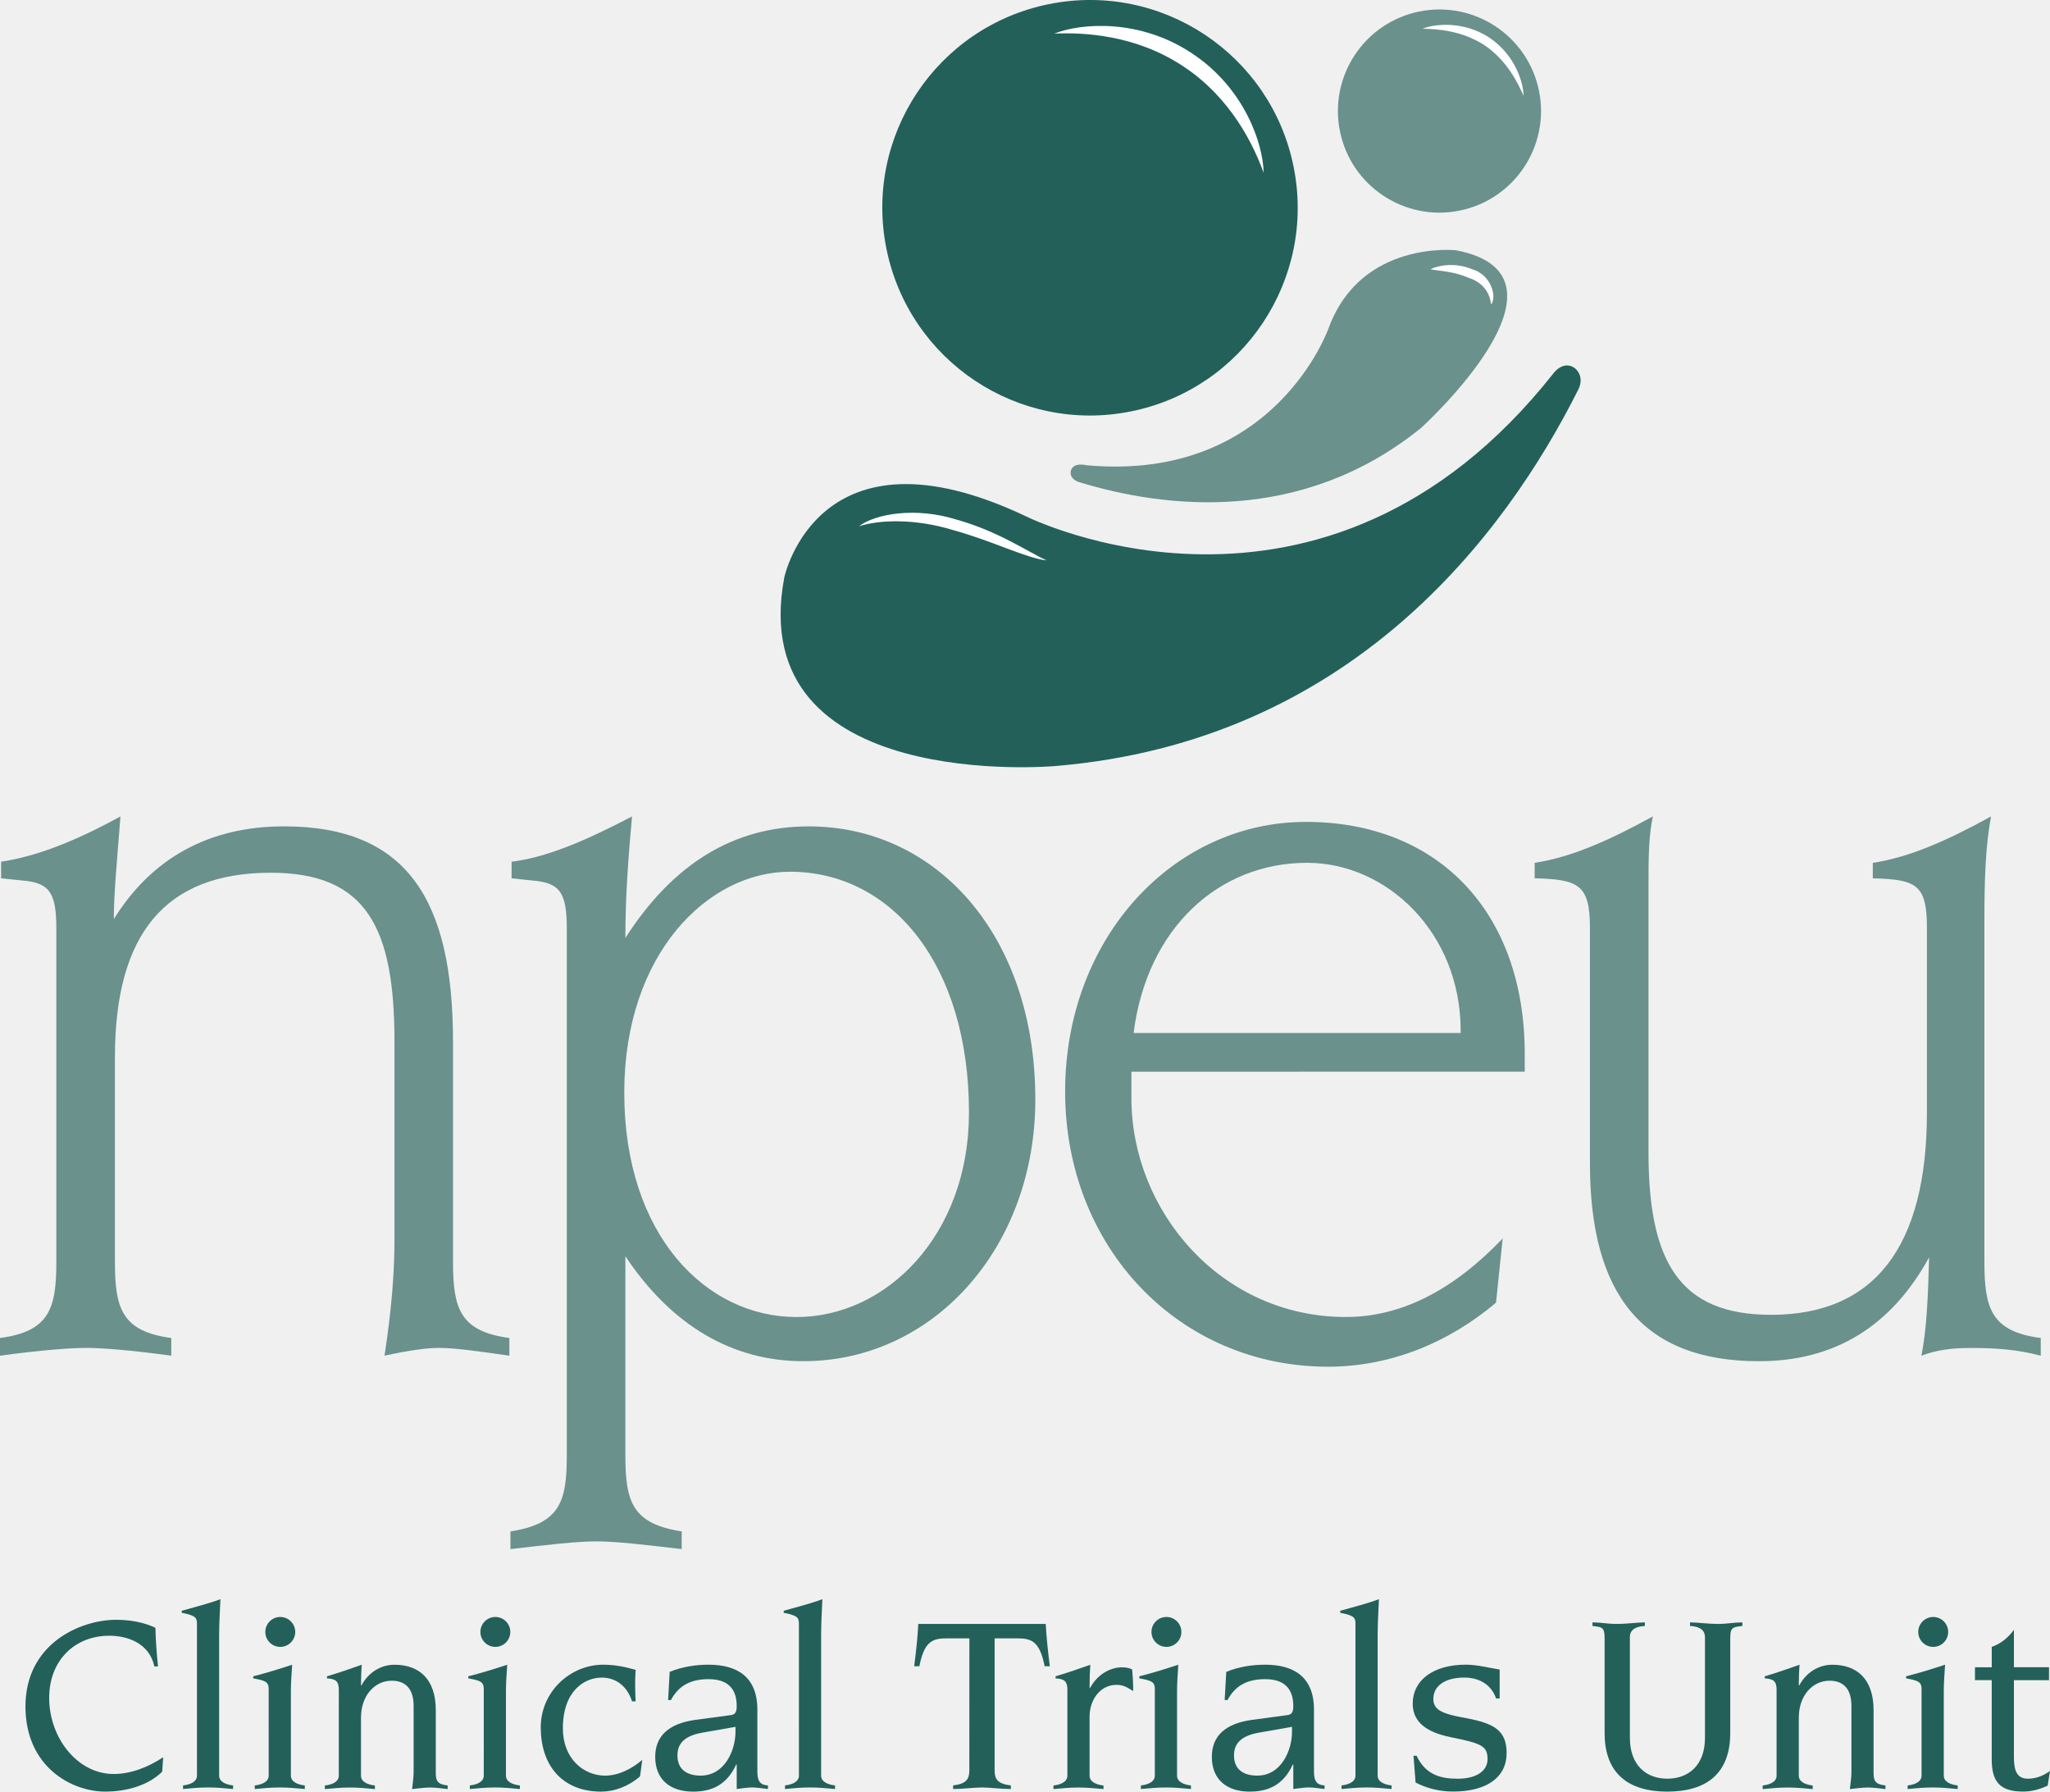
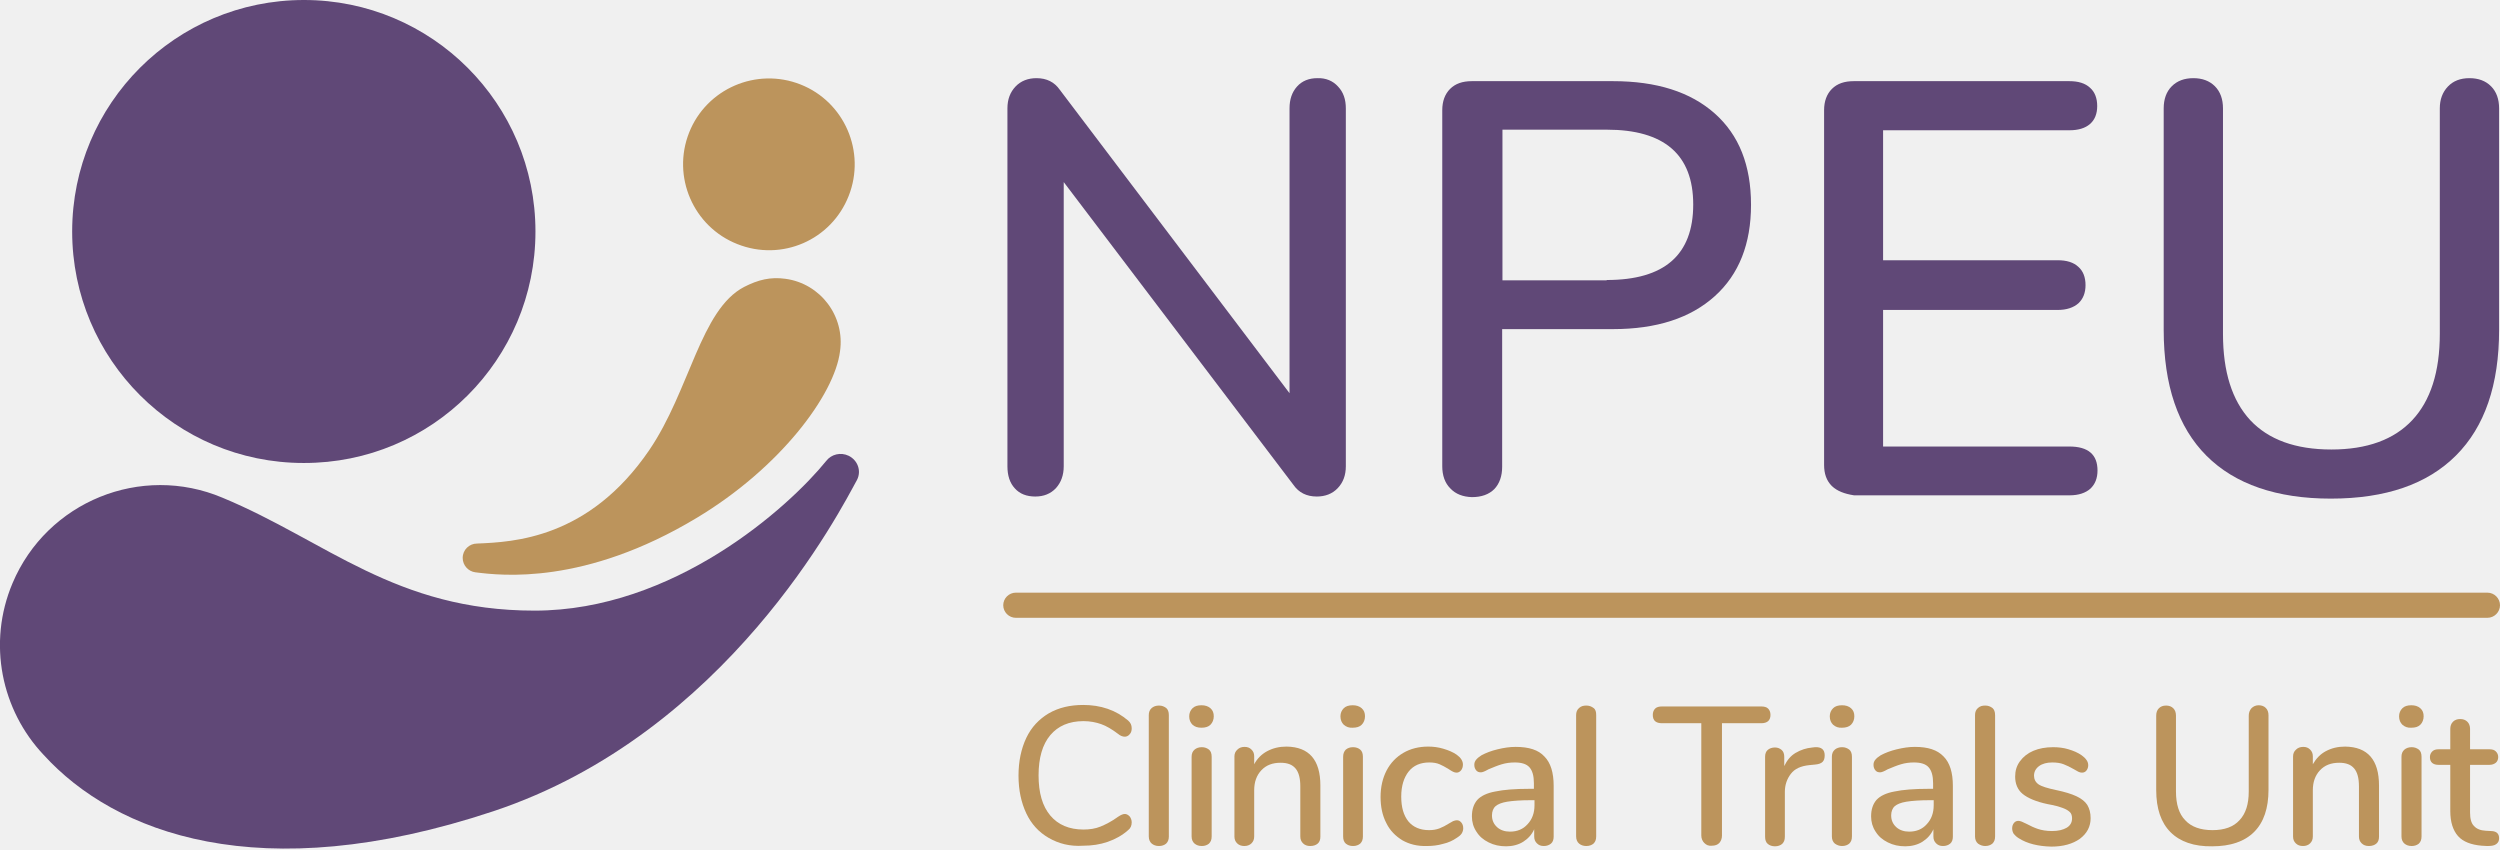
- <svg xmlns="http://www.w3.org/2000/svg" version="1.1" id="Layer_1" x="0px" y="0px" width="243.299px" height="212.6px" viewBox="0 0 243.299 212.6" enable-background="new 0 0 243.299 212.6" xml:space="preserve">
+ <svg xmlns="http://www.w3.org/2000/svg" version="1.1" id="Layer_1" x="0px" y="0px" width="834.8px" height="283.5px" viewBox="0 0 834.8 283.5" enable-background="new 0 0 834.8 283.5" xml:space="preserve">
  <g>
-     <path fill="#23605A" d="M19.245,210.238c-1.623,1.593-4.164,2.357-6.766,2.357c-3.978,0-9.457-2.939-9.457-10.103   c0-7.438,6.488-10.284,10.772-10.284c1.562,0,3.243,0.277,4.651,0.946c0.031,1.53,0.152,3.059,0.306,4.59h-0.427   c-0.61-2.785-3.215-3.645-5.357-3.645c-4.07,0-7.13,2.91-7.13,7.38c0,4.716,3.335,9.028,7.655,9.028   c2.111,0,4.164-0.854,5.877-1.988L19.245,210.238z" />
-     <path fill="#23605A" d="M23.376,192.636c0-0.7-0.274-0.854-1.102-1.103c-0.215-0.061-0.43-0.092-0.705-0.153v-0.242   c1.438-0.399,3.49-0.944,4.592-1.375c-0.063,1.438-0.153,2.878-0.153,4.315v16.619c0,0.736,0.797,1.073,1.653,1.165v0.425   c-1.041-0.091-1.866-0.182-2.967-0.182c-1.102,0-1.927,0.092-2.969,0.182v-0.425c0.855-0.092,1.652-0.429,1.652-1.165   L23.376,192.636L23.376,192.636z" />
-     <path fill="#23605A" d="M31.888,200.414c0-0.762-0.336-0.946-1.348-1.163c-0.151-0.031-0.307-0.06-0.487-0.092v-0.247   c1.592-0.398,3.151-0.887,4.622-1.373c-0.063,0.979-0.152,2.111-0.152,3.089v10.069c0,0.74,0.795,1.073,1.651,1.167v0.425   c-1.04-0.092-1.867-0.183-2.968-0.183c-1.102,0-1.926,0.092-2.969,0.183v-0.425c0.857-0.097,1.652-0.431,1.652-1.169   L31.888,200.414L31.888,200.414z M33.263,191.874c0.979,0,1.775,0.797,1.775,1.778c0,0.979-0.799,1.771-1.775,1.771   c-0.98,0-1.775-0.792-1.775-1.771C31.489,192.671,32.282,191.874,33.263,191.874z" />
-     <path fill="#23605A" d="M40.211,200.535c0-1.04-0.366-1.315-1.405-1.373v-0.247c1.346-0.396,3.03-0.979,4.129-1.373   c-0.06,0.672-0.091,1.716-0.091,2.447h0.06c0.797-1.502,2.265-2.447,3.918-2.447c2.938,0,4.898,1.716,4.898,5.385v7.499   c0,0.921,0.245,1.316,1.407,1.441v0.428c-0.579-0.061-1.407-0.186-2.111-0.186c-0.519,0-1.558,0.126-2.11,0.186   c0.06-0.609,0.183-1.316,0.183-1.992v-7.865c0-2.263-1.163-3-2.604-3c-2.021,0-3.642,1.776-3.642,4.38v6.888   c0,0.736,0.795,1.072,1.651,1.164v0.428c-1.039-0.094-1.866-0.186-2.967-0.186c-1.102,0-1.927,0.094-2.969,0.186v-0.428   c0.857-0.092,1.65-0.428,1.65-1.164L40.211,200.535L40.211,200.535z" />
-     <path fill="#23605A" d="M57.416,200.414c0-0.762-0.339-0.946-1.351-1.163c-0.15-0.031-0.306-0.06-0.486-0.092v-0.247   c1.592-0.398,3.152-0.887,4.621-1.373c-0.062,0.979-0.152,2.111-0.152,3.089v10.069c0,0.74,0.795,1.073,1.652,1.167v0.425   c-1.039-0.092-1.866-0.183-2.969-0.183c-1.104,0-1.929,0.092-2.968,0.183v-0.425c0.856-0.094,1.651-0.428,1.651-1.167   L57.416,200.414L57.416,200.414z M58.79,191.874c0.979,0,1.775,0.797,1.775,1.778c0,0.979-0.798,1.771-1.775,1.771   c-0.979,0-1.775-0.792-1.775-1.771C57.015,192.671,57.812,191.874,58.79,191.874z" />
-     <path fill="#23605A" d="M75.961,210.788c-1.407,1.225-3.091,1.81-4.593,1.81c-4.713,0-7.191-3.185-7.191-7.622   c0-4.255,3.521-7.438,7.407-7.438c1.467,0,2.661,0.274,3.854,0.61c-0.092,1.283-0.061,2.538,0,3.736h-0.431   c-0.521-1.686-1.806-2.815-3.583-2.815c-2.111,0-4.621,1.622-4.621,6.03c0,3.585,2.447,5.603,5.018,5.603   c1.625,0,3.217-0.856,4.406-1.868L75.961,210.788z" />
-     <path fill="#23605A" d="M79.479,198.389c1.467-0.606,3.059-0.852,4.622-0.852c3.335,0,5.785,1.406,5.785,5.325v7.22   c0,1.014,0.125,1.718,1.254,1.779v0.426c-0.642-0.06-1.254-0.184-1.897-0.184c-0.584,0-1.195,0.124-1.808,0.184v-2.904h-0.062   c-1.04,2.235-2.662,3.215-5.111,3.215c-2.664,0-4.5-1.378-4.5-4.131c0-2.479,1.624-3.946,4.745-4.38l4.315-0.58   c0.58-0.094,0.612-0.642,0.612-1.07c0-2.173-1.196-3.184-3.336-3.184c-2.052,0-3.521,0.702-4.471,2.479h-0.333L79.479,198.389z    M83.43,205.587c-2.144,0.367-3.03,1.256-3.03,2.724c0,1.682,1.164,2.388,2.756,2.388c2.908,0,4.133-3.09,4.133-5.174v-0.612   L83.43,205.587z" />
-     <path fill="#23605A" d="M94.817,192.636c0-0.7-0.274-0.854-1.102-1.103c-0.217-0.061-0.43-0.092-0.704-0.153v-0.242   c1.438-0.399,3.489-0.944,4.59-1.375c-0.06,1.438-0.149,2.878-0.149,4.315v16.619c0,0.736,0.797,1.073,1.651,1.165v0.425   c-1.04-0.091-1.866-0.182-2.968-0.182s-1.928,0.092-2.968,0.182v-0.425c0.856-0.092,1.651-0.429,1.651-1.165L94.817,192.636   L94.817,192.636z" />
-     <path fill="#23605A" d="M115.05,194.415h-2.814c-1.716,0-2.57,0.553-3.125,3.307h-0.613c0.217-1.683,0.4-3.336,0.488-5.02h15.122   c0.093,1.684,0.276,3.337,0.486,5.02h-0.612c-0.551-2.754-1.405-3.307-3.123-3.307h-2.816v15.669c0,1.041,0.367,1.594,1.928,1.779   v0.425c-1.197,0-2.511-0.182-3.429-0.182s-2.234,0.182-3.425,0.182v-0.425c1.558-0.187,1.926-0.738,1.926-1.779L115.05,194.415   L115.05,194.415z" />
-     <path fill="#23605A" d="M126.683,200.535c0-1.04-0.369-1.315-1.407-1.373v-0.247c1.35-0.396,3.032-0.979,4.132-1.373   c-0.061,0.672-0.095,1.716-0.095,2.753h0.063c0.795-1.499,2.295-2.447,3.795-2.447c0.612,0,0.945,0.126,1.194,0.247   c0.06,0.673,0.126,1.499,0.126,2.57c-0.738-0.43-1.105-0.735-1.994-0.735c-1.924,0-3.184,1.773-3.184,3.766v7.008   c0,0.74,0.795,1.073,1.652,1.166v0.426c-1.04-0.092-1.866-0.183-2.969-0.183c-1.104,0-1.929,0.092-2.968,0.183v-0.426   c0.856-0.094,1.651-0.427,1.651-1.166v-10.167L126.683,200.535L126.683,200.535z" />
-     <path fill="#23605A" d="M137.058,200.414c0-0.762-0.336-0.946-1.349-1.163c-0.15-0.031-0.309-0.06-0.488-0.092v-0.247   c1.593-0.398,3.152-0.887,4.624-1.373c-0.06,0.979-0.151,2.111-0.151,3.089v10.069c0,0.74,0.793,1.073,1.65,1.167v0.425   c-1.039-0.092-1.866-0.183-2.969-0.183c-1.104,0-1.93,0.092-2.968,0.183v-0.425c0.855-0.094,1.65-0.428,1.65-1.167V200.414   L137.058,200.414z M138.434,191.874c0.979,0,1.775,0.797,1.775,1.778c0,0.979-0.795,1.771-1.775,1.771   c-0.979,0-1.774-0.792-1.774-1.771C136.658,192.671,137.455,191.874,138.434,191.874z" />
-     <path fill="#23605A" d="M145.537,198.389c1.465-0.606,3.058-0.852,4.622-0.852c3.334,0,5.787,1.406,5.787,5.325v7.22   c0,1.014,0.123,1.718,1.255,1.779v0.426c-0.646-0.06-1.255-0.184-1.898-0.184c-0.581,0-1.198,0.124-1.811,0.184v-2.904h-0.06   c-1.04,2.235-2.663,3.215-5.111,3.215c-2.661,0-4.498-1.378-4.498-4.131c0-2.479,1.621-3.946,4.742-4.38l4.313-0.58   c0.581-0.094,0.612-0.642,0.612-1.07c0-2.173-1.194-3.184-3.333-3.184c-2.053,0-3.519,0.702-4.473,2.479h-0.337L145.537,198.389z    M149.483,205.587c-2.143,0.367-3.029,1.256-3.029,2.724c0,1.682,1.162,2.388,2.755,2.388c2.907,0,4.13-3.09,4.13-5.174v-0.612   L149.483,205.587z" />
-     <path fill="#23605A" d="M160.873,192.636c0-0.7-0.275-0.854-1.104-1.103c-0.217-0.061-0.43-0.092-0.706-0.153v-0.242   c1.441-0.399,3.493-0.944,4.593-1.375c-0.063,1.438-0.153,2.878-0.153,4.315v16.619c0,0.736,0.795,1.073,1.651,1.165v0.425   c-1.039-0.091-1.866-0.182-2.969-0.182c-1.101,0-1.926,0.092-2.969,0.182v-0.425c0.858-0.092,1.652-0.429,1.652-1.165v-18.062   H160.873L160.873,192.636z" />
-     <path fill="#23605A" d="M167.757,208.342h0.367c1.074,2.296,2.908,2.725,4.866,2.725c2.329,0,3.555-0.979,3.555-2.327   c0-1.592-0.767-1.869-4.382-2.604c-2.879-0.583-4.5-1.808-4.5-3.979c0-2.725,2.356-4.622,6.31-4.622   c1.348,0,2.695,0.367,4.011,0.578v3.429h-0.43c-0.551-1.648-2.019-2.478-3.765-2.478c-2.203,0-3.675,0.921-3.675,2.538   c0,1.438,1.313,1.808,3.979,2.294c3.215,0.613,4.716,1.439,4.716,4.13c0,2.879-2.357,4.563-6.367,4.563   c-1.53,0-3.092-0.367-4.438-1.071L167.757,208.342z" />
-     <path fill="#23605A" d="M188.999,192.515c0.947,0,1.9,0.184,2.724,0.184c1.562,0,2.54-0.184,3.491-0.184v0.429   c-0.672,0.032-1.775,0.217-1.775,1.315v11.97c0,3.243,1.958,4.835,4.437,4.835c2.514,0,4.473-1.592,4.473-4.835v-11.97   c0-1.103-1.104-1.283-1.773-1.315v-0.429c0.944,0,1.928,0.184,3.487,0.184c0.829,0,1.778-0.184,2.725-0.184v0.429   c-1.255,0.124-1.438,0.217-1.438,1.561v11.141c0,4.742-2.754,6.951-7.472,6.951c-4.685,0-7.438-2.204-7.438-6.951v-11.141   c0-1.348-0.185-1.44-1.438-1.561L188.999,192.515L188.999,192.515z" />
-     <path fill="#23605A" d="M210.852,200.535c0-1.04-0.366-1.315-1.406-1.373v-0.247c1.35-0.396,3.032-0.979,4.131-1.373   c-0.061,0.672-0.092,1.716-0.092,2.447h0.061c0.795-1.502,2.264-2.447,3.918-2.447c2.939,0,4.897,1.716,4.897,5.385v7.499   c0,0.921,0.247,1.316,1.409,1.441v0.428c-0.582-0.061-1.409-0.186-2.112-0.186c-0.521,0-1.562,0.126-2.111,0.186   c0.06-0.609,0.186-1.316,0.186-1.992v-7.865c0-2.263-1.166-3-2.604-3c-2.021,0-3.643,1.776-3.643,4.38v6.888   c0,0.736,0.796,1.072,1.649,1.164v0.428c-1.039-0.094-1.866-0.186-2.968-0.186c-1.104,0-1.93,0.094-2.969,0.186v-0.428   c0.856-0.092,1.651-0.428,1.651-1.164v-10.169L210.852,200.535L210.852,200.535z" />
-     <path fill="#23605A" d="M228.056,200.414c0-0.762-0.335-0.946-1.348-1.163c-0.153-0.031-0.31-0.06-0.489-0.092v-0.247   c1.592-0.398,3.153-0.887,4.627-1.373c-0.063,0.979-0.153,2.111-0.153,3.089v10.069c0,0.74,0.794,1.073,1.648,1.167v0.425   c-1.037-0.092-1.865-0.183-2.967-0.183c-1.104,0-1.93,0.092-2.97,0.183v-0.425c0.856-0.094,1.652-0.428,1.652-1.167   L228.056,200.414L228.056,200.414z M229.436,191.874c0.979,0,1.777,0.797,1.777,1.778c0,0.979-0.797,1.771-1.777,1.771   c-0.979,0-1.774-0.792-1.774-1.771C227.66,192.671,228.458,191.874,229.436,191.874z" />
-     <path fill="#23605A" d="M234.396,197.842h1.99v-2.42c1.163-0.399,2.019-1.191,2.631-2.018v4.437h4.164v1.533h-4.164v9.121   c0,1.405,0.245,2.57,1.65,2.57c0.946,0,1.837-0.335,2.632-0.92l-0.276,1.743c-0.919,0.43-1.898,0.705-2.905,0.705   c-2.788,0-3.735-1.195-3.735-3.826v-9.397h-1.99L234.396,197.842L234.396,197.842z" />
+     <path fill="#BC945C" d="M350.2,279.8c-3.3-1.9-5.8-4.6-7.5-8.2c-1.7-3.6-2.6-7.8-2.6-12.6c0-4.8,0.9-9,2.6-12.6   c1.7-3.6,4.3-6.3,7.5-8.2c3.3-1.9,7.1-2.8,11.5-2.8c2.9,0,5.6,0.4,8.2,1.3c2.6,0.9,4.8,2.2,6.8,3.9c0.8,0.7,1.2,1.5,1.2,2.6   c0,0.8-0.2,1.5-0.7,2c-0.4,0.5-1,0.8-1.6,0.8c-0.7,0-1.5-0.3-2.2-0.9c-2.1-1.6-4-2.7-5.7-3.3c-1.7-0.6-3.7-1-5.9-1   c-4.8,0-8.5,1.6-11.1,4.7c-2.6,3.1-3.9,7.6-3.9,13.4c0,5.9,1.3,10.3,3.9,13.4c2.6,3.1,6.3,4.7,11.1,4.7c2.1,0,4-0.3,5.7-1   c1.7-0.7,3.7-1.7,5.9-3.3c0.9-0.6,1.6-0.9,2.2-0.9c0.6,0,1.1,0.3,1.6,0.8c0.4,0.5,0.7,1.2,0.7,2c0,1.1-0.4,2-1.2,2.6   c-1.9,1.7-4.2,3-6.8,3.9c-2.6,0.9-5.3,1.3-8.2,1.3C357.3,282.7,353.5,281.7,350.2,279.8z" />
+     <path fill="#BC945C" d="M384.6,281.7c-0.6-0.5-1-1.3-1-2.4v-40.5c0-1,0.3-1.8,1-2.4c0.6-0.5,1.4-0.8,2.4-0.8c1,0,1.7,0.3,2.4,0.8   c0.6,0.5,0.9,1.3,0.9,2.4v40.5c0,1.1-0.3,1.8-0.9,2.4c-0.6,0.5-1.4,0.8-2.4,0.8C386,282.5,385.2,282.2,384.6,281.7z" />
+     <path fill="#BC945C" d="M398.2,242c-0.7-0.7-1.1-1.6-1.1-2.8c0-1.1,0.4-2,1.1-2.7c0.7-0.7,1.7-1,3-1c1.2,0,2.2,0.3,3,1   c0.8,0.7,1.1,1.6,1.1,2.7c0,1.1-0.4,2.1-1.1,2.8c-0.7,0.7-1.7,1-3,1S399,242.7,398.2,242z M398.9,281.7c-0.6-0.5-1-1.3-1-2.4v-26.6   c0-1,0.3-1.8,1-2.4c0.6-0.5,1.4-0.8,2.4-0.8c1,0,1.7,0.3,2.4,0.8c0.6,0.5,0.9,1.3,0.9,2.4v26.6c0,1.1-0.3,1.8-0.9,2.4   c-0.6,0.5-1.4,0.8-2.4,0.8C400.3,282.5,399.5,282.2,398.9,281.7z" />
+     <path fill="#BC945C" d="M440.9,262.3v17.1c0,1-0.3,1.8-0.9,2.3c-0.6,0.5-1.4,0.8-2.5,0.8c-1,0-1.8-0.3-2.4-0.9   c-0.6-0.6-0.9-1.3-0.9-2.3v-16.7c0-2.7-0.5-4.7-1.6-6c-1.1-1.3-2.7-1.9-5-1.9c-2.7,0-4.8,0.8-6.4,2.5c-1.6,1.7-2.4,3.9-2.4,6.7   v15.4c0,1-0.3,1.7-0.9,2.3c-0.6,0.6-1.4,0.9-2.4,0.9c-1,0-1.8-0.3-2.4-0.9c-0.6-0.6-0.9-1.3-0.9-2.3v-26.7c0-0.9,0.3-1.7,1-2.3   c0.6-0.6,1.4-0.9,2.4-0.9c1,0,1.7,0.3,2.3,0.9c0.6,0.6,0.9,1.3,0.9,2.2v2.7c1-1.9,2.5-3.4,4.4-4.4c1.9-1,4-1.5,6.4-1.5   C437.1,249.4,440.9,253.7,440.9,262.3z" />
+     <path fill="#BC945C" d="M448.7,242c-0.7-0.7-1.1-1.6-1.1-2.8c0-1.1,0.4-2,1.1-2.7c0.7-0.7,1.7-1,3-1c1.2,0,2.2,0.3,3,1   c0.8,0.7,1.1,1.6,1.1,2.7c0,1.1-0.4,2.1-1.1,2.8c-0.7,0.7-1.7,1-3,1C450.5,243.1,449.5,242.7,448.7,242z M449.4,281.7   c-0.6-0.5-0.9-1.3-0.9-2.4v-26.6c0-1,0.3-1.8,0.9-2.4c0.6-0.5,1.4-0.8,2.4-0.8c1,0,1.8,0.3,2.4,0.8c0.6,0.5,0.9,1.3,0.9,2.4v26.6   c0,1.1-0.3,1.8-0.9,2.4c-0.6,0.5-1.4,0.8-2.4,0.8C450.8,282.5,450,282.2,449.4,281.7z" />
+     <path fill="#BC945C" d="M468.3,280.6c-2.3-1.4-4.2-3.3-5.4-5.8c-1.3-2.5-1.9-5.4-1.9-8.7c0-3.3,0.7-6.3,2-8.8   c1.3-2.5,3.2-4.5,5.6-5.9c2.4-1.4,5.2-2.1,8.3-2.1c1.7,0,3.3,0.2,5,0.7c1.7,0.5,3.2,1.1,4.5,2c1.4,1,2.1,2.1,2.1,3.3   c0,0.7-0.2,1.4-0.6,1.9c-0.4,0.5-0.9,0.8-1.5,0.8c-0.4,0-0.8-0.1-1.2-0.3c-0.4-0.2-0.9-0.5-1.5-0.9c-1.1-0.7-2.1-1.2-3-1.6   c-0.9-0.4-2.1-0.6-3.4-0.6c-3,0-5.3,1-6.9,3c-1.6,2-2.5,4.8-2.5,8.4s0.8,6.3,2.4,8.3c1.6,1.9,3.9,2.9,6.9,2.9   c1.3,0,2.5-0.2,3.5-0.6c1-0.4,2-0.9,3.1-1.6c0.5-0.3,1-0.6,1.4-0.8c0.5-0.2,0.9-0.3,1.3-0.3c0.6,0,1.1,0.3,1.5,0.8   c0.4,0.5,0.6,1.1,0.6,1.9c0,0.6-0.2,1.2-0.5,1.7c-0.3,0.5-0.9,1-1.7,1.5c-1.3,0.9-2.8,1.6-4.6,2c-1.7,0.5-3.5,0.7-5.3,0.7   C473.3,282.6,470.6,281.9,468.3,280.6z" />
+     <path fill="#BC945C" d="M515.7,252.6c2.1,2.1,3.1,5.4,3.1,9.8v17c0,1-0.3,1.8-0.9,2.3c-0.6,0.5-1.4,0.8-2.4,0.8   c-1,0-1.7-0.3-2.3-0.9c-0.6-0.6-0.9-1.3-0.9-2.3v-2.4c-0.8,1.8-2.1,3.2-3.7,4.2c-1.6,1-3.6,1.5-5.7,1.5c-2.1,0-4-0.4-5.8-1.3   c-1.8-0.9-3.1-2-4.1-3.6c-1-1.5-1.5-3.2-1.5-5.1c0-2.3,0.6-4.1,1.8-5.5c1.2-1.3,3.2-2.3,6-2.8c2.8-0.6,6.6-0.9,11.4-0.9h1.5v-1.9   c0-2.4-0.5-4.2-1.5-5.3c-1-1.1-2.6-1.6-4.9-1.6c-1.5,0-3,0.2-4.3,0.6c-1.4,0.4-2.8,1-4.5,1.7c-1.2,0.7-2,1-2.5,1   c-0.7,0-1.2-0.2-1.6-0.7s-0.6-1.1-0.6-1.8c0-0.7,0.2-1.2,0.6-1.7c0.4-0.5,1-1,1.8-1.5c1.5-0.8,3.3-1.5,5.4-2c2.1-0.5,4-0.8,6-0.8   C510.5,249.4,513.7,250.4,515.7,252.6z M510.1,275.2c1.5-1.6,2.3-3.7,2.3-6.3v-1.7h-1.2c-3.4,0-6,0.2-7.9,0.5   c-1.8,0.3-3.1,0.8-3.9,1.5c-0.8,0.7-1.2,1.8-1.2,3.1c0,1.6,0.6,2.9,1.7,3.9c1.1,1,2.6,1.5,4.3,1.5   C506.6,277.7,508.6,276.9,510.1,275.2z" />
+     <path fill="#BC945C" d="M527.3,281.7c-0.6-0.5-1-1.3-1-2.4v-40.5c0-1,0.3-1.8,1-2.4s1.4-0.8,2.4-0.8c1,0,1.7,0.3,2.4,0.8   s0.9,1.3,0.9,2.4v40.5c0,1.1-0.3,1.8-0.9,2.4c-0.6,0.5-1.4,0.8-2.4,0.8C528.7,282.5,527.9,282.2,527.3,281.7z" />
+     <path fill="#BC945C" d="M569.1,281.5c-0.6-0.6-1-1.5-1-2.5v-37.5h-13.1c-2.1,0-3.1-0.9-3.1-2.8c0-0.9,0.3-1.6,0.8-2.1   s1.3-0.7,2.3-0.7h33.1c1,0,1.8,0.2,2.3,0.7s0.8,1.2,0.8,2.1c0,1.9-1.1,2.8-3.1,2.8H575v37.5c0,1-0.3,1.8-0.9,2.5   c-0.6,0.6-1.4,0.9-2.5,0.9C570.6,282.5,569.8,282.2,569.1,281.5z" />
+     <path fill="#BC945C" d="M609.3,252.2c0,1-0.2,1.7-0.7,2.2c-0.5,0.5-1.3,0.8-2.5,0.9l-2,0.2c-2.8,0.3-4.8,1.2-6.1,2.9   c-1.3,1.7-2,3.7-2,6v15c0,1.1-0.3,1.8-0.9,2.4c-0.6,0.5-1.4,0.8-2.4,0.8c-1,0-1.8-0.3-2.4-0.8c-0.6-0.5-0.9-1.3-0.9-2.4v-26.7   c0-1,0.3-1.8,0.9-2.3c0.6-0.5,1.4-0.8,2.4-0.8c0.9,0,1.6,0.3,2.2,0.8c0.6,0.5,0.9,1.3,0.9,2.3v3.1c0.9-1.9,2.1-3.4,3.8-4.4   c1.7-1,3.5-1.6,5.6-1.8l0.9-0.1C608.2,249.4,609.3,250.3,609.3,252.2z" />
+     <path fill="#BC945C" d="M612.1,242c-0.7-0.7-1.1-1.6-1.1-2.8c0-1.1,0.4-2,1.1-2.7c0.7-0.7,1.7-1,3-1c1.2,0,2.2,0.3,3,1   c0.8,0.7,1.1,1.6,1.1,2.7c0,1.1-0.4,2.1-1.1,2.8c-0.7,0.7-1.8,1-3,1C613.9,243.1,612.9,242.7,612.1,242z M612.7,281.7   c-0.6-0.5-1-1.3-1-2.4v-26.6c0-1,0.3-1.8,1-2.4c0.6-0.5,1.4-0.8,2.4-0.8c1,0,1.7,0.3,2.4,0.8c0.6,0.5,0.9,1.3,0.9,2.4v26.6   c0,1.1-0.3,1.8-0.9,2.4c-0.6,0.5-1.4,0.8-2.4,0.8C614.2,282.5,613.4,282.2,612.7,281.7z" />
+     <path fill="#BC945C" d="M649,252.6c2.1,2.1,3.1,5.4,3.1,9.8v17c0,1-0.3,1.8-0.9,2.3c-0.6,0.5-1.4,0.8-2.4,0.8c-1,0-1.7-0.3-2.3-0.9   c-0.6-0.6-0.9-1.3-0.9-2.3v-2.4c-0.8,1.8-2.1,3.2-3.7,4.2c-1.6,1-3.6,1.5-5.7,1.5c-2.1,0-4-0.4-5.8-1.3c-1.8-0.9-3.1-2-4.1-3.6   c-1-1.5-1.5-3.2-1.5-5.1c0-2.3,0.6-4.1,1.8-5.5c1.2-1.3,3.2-2.3,6-2.8c2.8-0.6,6.6-0.9,11.4-0.9h1.5v-1.9c0-2.4-0.5-4.2-1.5-5.3   c-1-1.1-2.6-1.6-4.9-1.6c-1.5,0-3,0.2-4.3,0.6c-1.4,0.4-2.8,1-4.5,1.7c-1.2,0.7-2,1-2.5,1c-0.7,0-1.2-0.2-1.6-0.7s-0.6-1.1-0.6-1.8   c0-0.7,0.2-1.2,0.6-1.7c0.4-0.5,1-1,1.8-1.5c1.5-0.8,3.3-1.5,5.4-2c2.1-0.5,4-0.8,6-0.8C643.8,249.4,646.9,250.4,649,252.6z    M643.4,275.2c1.5-1.6,2.3-3.7,2.3-6.3v-1.7h-1.2c-3.4,0-6,0.2-7.9,0.5c-1.8,0.3-3.1,0.8-3.9,1.5c-0.8,0.7-1.2,1.8-1.2,3.1   c0,1.6,0.6,2.9,1.7,3.9c1.1,1,2.6,1.5,4.3,1.5C639.9,277.7,641.9,276.9,643.4,275.2z" />
+     <path fill="#BC945C" d="M660.5,281.7c-0.6-0.5-1-1.3-1-2.4v-40.5c0-1,0.3-1.8,1-2.4s1.4-0.8,2.4-0.8c1,0,1.7,0.3,2.4,0.8   c0.6,0.5,0.9,1.3,0.9,2.4v40.5c0,1.1-0.3,1.8-0.9,2.4c-0.6,0.5-1.4,0.8-2.4,0.8C662,282.5,661.2,282.2,660.5,281.7z" />
+     <path fill="#BC945C" d="M674.1,279.9c-0.8-0.5-1.3-1-1.7-1.5c-0.3-0.5-0.5-1.1-0.5-1.8c0-0.7,0.2-1.3,0.6-1.8   c0.4-0.5,0.9-0.7,1.5-0.7c0.6,0,1.5,0.4,2.7,1c1.3,0.7,2.6,1.3,3.8,1.7c1.2,0.4,2.8,0.7,4.7,0.7c2.1,0,3.7-0.4,4.9-1.1   c1.2-0.7,1.8-1.8,1.8-3.1c0-0.9-0.2-1.6-0.7-2.1s-1.3-1-2.4-1.4c-1.1-0.4-2.8-0.9-5.1-1.3c-3.8-0.8-6.6-2-8.3-3.4   c-1.7-1.4-2.5-3.4-2.5-5.8c0-1.9,0.5-3.6,1.6-5.1c1.1-1.5,2.6-2.7,4.5-3.5c1.9-0.8,4.1-1.2,6.6-1.2c1.7,0,3.5,0.2,5.1,0.7   c1.7,0.5,3.1,1.1,4.4,2c1.4,1,2.2,2.1,2.2,3.3c0,0.7-0.2,1.3-0.6,1.8c-0.4,0.5-0.9,0.7-1.5,0.7c-0.4,0-0.8-0.1-1.2-0.3   c-0.4-0.2-0.9-0.5-1.6-0.9c-1.2-0.7-2.3-1.2-3.3-1.6c-1-0.4-2.3-0.6-3.8-0.6c-1.8,0-3.3,0.4-4.4,1.2c-1.1,0.8-1.7,1.9-1.7,3.2   c0,1.2,0.5,2.2,1.5,2.9c1,0.7,3,1.3,5.8,1.9c2.9,0.6,5.2,1.3,6.9,2.1s2.9,1.8,3.6,2.9c0.7,1.2,1.1,2.6,1.1,4.4   c0,2.8-1.2,5.1-3.6,6.9c-2.4,1.7-5.6,2.6-9.5,2.6C680.6,282.6,676.9,281.7,674.1,279.9z" />
+     <path fill="#BC945C" d="M724.8,277.9c-3.2-3.2-4.8-7.9-4.8-14.1V239c0-1.1,0.3-1.9,0.9-2.5c0.6-0.6,1.4-0.9,2.4-0.9   c1,0,1.8,0.3,2.4,0.9c0.6,0.6,0.9,1.4,0.9,2.5v25.3c0,4.2,1,7.5,3.1,9.6c2,2.2,5.1,3.3,9.1,3.3c4,0,7-1.1,9-3.3   c2.1-2.2,3.1-5.4,3.1-9.6V239c0-1,0.3-1.8,0.9-2.5c0.6-0.6,1.4-1,2.4-1c1,0,1.8,0.3,2.4,0.9c0.6,0.6,0.9,1.4,0.9,2.5v24.8   c0,6.2-1.6,10.9-4.8,14.1c-3.2,3.2-7.9,4.8-14,4.8C732.7,282.7,728,281.1,724.8,277.9z" />
+     <path fill="#BC945C" d="M794.4,262.3v17.1c0,1-0.3,1.8-0.9,2.3c-0.6,0.5-1.4,0.8-2.5,0.8c-1,0-1.8-0.3-2.4-0.9   c-0.6-0.6-0.9-1.3-0.9-2.3v-16.7c0-2.7-0.5-4.7-1.6-6c-1.1-1.3-2.7-1.9-5-1.9c-2.7,0-4.8,0.8-6.4,2.5c-1.6,1.7-2.4,3.9-2.4,6.7   v15.4c0,1-0.3,1.7-0.9,2.3c-0.6,0.6-1.4,0.9-2.4,0.9c-1,0-1.8-0.3-2.4-0.9c-0.6-0.6-0.9-1.3-0.9-2.3v-26.7c0-0.9,0.3-1.7,1-2.3   c0.6-0.6,1.4-0.9,2.4-0.9c1,0,1.7,0.3,2.3,0.9c0.6,0.6,0.9,1.3,0.9,2.2v2.7c1.1-1.9,2.5-3.4,4.4-4.4c1.9-1,4-1.5,6.4-1.5   C790.6,249.4,794.4,253.7,794.4,262.3z" />
+     <path fill="#BC945C" d="M802.2,242c-0.7-0.7-1.1-1.6-1.1-2.8c0-1.1,0.4-2,1.1-2.7c0.7-0.7,1.7-1,3-1c1.2,0,2.2,0.3,3,1   c0.8,0.7,1.1,1.6,1.1,2.7c0,1.1-0.4,2.1-1.1,2.8c-0.7,0.7-1.7,1-3,1C804,243.1,803,242.7,802.2,242z M802.9,281.7   c-0.6-0.5-1-1.3-1-2.4v-26.6c0-1,0.3-1.8,1-2.4c0.6-0.5,1.4-0.8,2.4-0.8c1,0,1.7,0.3,2.4,0.8c0.6,0.5,0.9,1.3,0.9,2.4v26.6   c0,1.1-0.3,1.8-0.9,2.4c-0.6,0.5-1.4,0.8-2.4,0.8C804.3,282.5,803.5,282.2,802.9,281.7z" />
+     <path fill="#BC945C" d="M833.9,278.2c0.4,0.4,0.6,1,0.6,1.7c0,0.9-0.3,1.5-1,2c-0.7,0.5-1.7,0.6-3,0.6l-1.8-0.1   c-3.5-0.3-6.2-1.3-7.9-3.2c-1.7-1.9-2.6-4.7-2.6-8.4v-15.4h-3.9c-1.9,0-2.9-0.9-2.9-2.6c0-0.8,0.3-1.4,0.8-1.9   c0.5-0.5,1.2-0.7,2.1-0.7h3.9v-6.8c0-1,0.3-1.8,0.9-2.4c0.6-0.6,1.4-0.9,2.4-0.9c1,0,1.8,0.3,2.4,0.9c0.6,0.6,0.9,1.4,0.9,2.4v6.8   h6.5c0.9,0,1.6,0.2,2.1,0.7c0.5,0.5,0.8,1.1,0.8,1.9c0,0.8-0.3,1.5-0.8,1.9c-0.5,0.4-1.2,0.7-2.1,0.7h-6.5v15.9   c0,2.1,0.4,3.6,1.3,4.5c0.9,1,2.2,1.5,3.9,1.6l1.8,0.1C832.8,277.5,833.5,277.8,833.9,278.2z" />
  </g>
-   <g>
-     <g>
-       <path fill="#6A918C" d="M129.002,55.212c22.438,2.012,28.745-16.438,28.745-16.438c3.885-10.296,15.056-9.078,15.056-9.078    c15.754,3.022-4.126,21.065-4.126,21.065c-14.265,11.562-30.563,9.501-40.497,6.482c0,0-1.244-0.3-1.106-1.271    C127.073,55.977,127.127,54.801,129.002,55.212z" />
-     </g>
-     <g>
-       <path fill="#6A918C" d="M182.655,10.796c1.313,6.524-2.912,12.885-9.436,14.197c-6.516,1.316-12.88-2.906-14.195-9.435    c-1.313-6.519,2.91-12.883,9.436-14.195C174.979,0.052,181.345,4.273,182.655,10.796z" />
-     </g>
-   </g>
-   <g>
-     <path fill="#6A918C" d="M13.507,109.073c4.458-7.21,11.275-11.016,20.195-11.016c14.556,0,20.063,8.653,20.063,25.567v26.095   c0,5.51,0.789,8.265,6.688,9.049v2.1c-3.674-0.523-6.426-0.921-8.394-0.921c-1.313,0-3.409,0.262-6.424,0.921   c0.789-5.116,1.183-9.703,1.183-13.639v-23.604c0-13.509-3.279-20.063-14.687-20.063c-12.59,0-18.492,7.343-18.492,21.896v24.26   c0,5.51,0.789,8.265,6.688,9.052v2.096c-4.855-0.658-8.264-0.921-10.1-0.921c-1.834,0-5.376,0.265-10.228,0.924v-2.097   c5.899-0.787,6.688-3.539,6.688-9.052v-39.603c0-4.326-0.919-5.374-4.063-5.638l-2.492-0.258v-1.969   c4.326-0.654,8.917-2.492,14.163-5.373C13.903,101.992,13.507,106.056,13.507,109.073z" />
-     <path fill="#6A918C" d="M74.22,111.302c5.639-8.787,12.85-13.242,21.77-13.242c15.08,0,26.885,12.852,26.885,32.388   c0,17.573-12.067,31.075-27.538,31.075c-8.392,0-15.606-4.197-21.116-12.452v23.603c0,5.509,0.789,8.13,6.688,9.049v2.097   c-4.459-0.521-7.74-0.916-10.099-0.916s-5.771,0.396-10.229,0.916v-2.097c5.9-0.919,6.688-3.54,6.688-9.049v-62.55   c0-4.327-0.917-5.375-4.063-5.638l-2.491-0.262v-1.969c4.196-0.521,8.784-2.492,14.295-5.373   C74.614,101.337,74.22,106.056,74.22,111.302z M74.089,129.664c0,16.917,9.703,26.619,20.456,26.619   c10.624,0,20.456-9.7,20.456-24.259c0-17.573-9.18-28.582-21.245-28.582C84.053,103.437,74.089,113.138,74.089,129.664z" />
-     <path fill="#6A918C" d="M134.279,127.17c0,0,0,1.046,0,3.146c0,13.372,10.621,25.962,25.441,25.962   c6.557,0,12.717-3.146,18.621-9.313l-0.788,7.607c-5.898,4.982-12.85,7.605-19.932,7.605c-17.703,0-31.209-14.163-31.209-32.652   c0-18.229,12.85-31.997,28.584-31.997c15.604,0,25.964,10.62,25.964,27.536c0,0.656,0,1.312,0,2.1L134.279,127.17L134.279,127.17z    M173.356,122.318c0-11.669-8.786-19.935-18.227-19.935c-10.494,0-19.013,7.739-20.59,20.195h38.815   C173.356,122.451,173.356,122.451,173.356,122.318z" />
-     <path fill="#6A918C" d="M228.952,149.199c-4.458,8.131-11.145,12.326-20.191,12.326c-13.77,0-20.063-7.866-20.063-23.472v-27.933   c0-5.116-1.313-5.771-6.56-5.9v-1.837c4.329-0.655,8.787-2.621,14.031-5.51c-0.521,2.359-0.521,5.115-0.521,8.266   c0,1.184,0,2.492,0,3.937v26.885c0,0.266,0,0.522,0,0.786c0,12.979,3.673,19.272,14.559,19.272   c12.191,0,18.484-7.998,18.484-23.996v-21.899c0-5.116-1.18-5.771-6.422-5.899v-1.835c4.326-0.656,8.786-2.621,14.029-5.509   c-0.656,3.542-0.785,7.605-0.785,12.193v40.649c0,5.512,0.785,8.266,6.688,9.051v2.1c-2.886-0.788-5.639-0.92-8.391-0.92   c-2.232,0-4.064,0.261-5.771,0.92C228.691,157.594,228.825,153.659,228.952,149.199z" />
-   </g>
-   <g>
-     <g>
-       <path fill="#23605A" d="M187.31,46.24c-8.721,17.356-27.081,41.752-62.06,44.659c0,0-36.999,3.34-32.169-22.371    c0,0,3.966-18.974,28.65-7.275c0,0,35.252,17.709,62.611-16.921c0,0,1.146-1.626,2.536-0.666    C186.88,43.665,188.144,44.569,187.31,46.24z" />
-     </g>
-     <g>
-       <path fill="#23605A" d="M153.525,19.777c2.693,13.351-5.957,26.353-19.294,29.041c-13.337,2.687-26.336-5.955-29.029-19.309    c-2.688-13.336,5.957-26.334,19.295-29.02C137.831-2.198,150.834,6.435,153.525,19.777z" />
-     </g>
-   </g>
-   <path fill="#FFFFFF" d="M113.522,61.658c-4.798-1.512-9.588-0.721-11.582,0.792c2.373-0.771,6.616-0.959,11.242,0.47  c4.598,1.264,8.516,3.284,11.03,3.582C121.983,65.476,118.405,63.01,113.522,61.658z" />
-   <path fill="#FFFFFF" d="M174.724,31.952c-2.027-0.86-4.065-0.459-4.966,0.002c1.098,0.202,2.764,0.245,4.555,1.012  c1.863,0.612,2.559,2.019,2.641,3.172C177.688,35.298,177.018,32.608,174.724,31.952z" />
-   <path fill="#FFFFFF" d="M176.765,4.468c-3.037-1.987-6.408-1.665-7.932-1.06c1.703,0.034,4.634,0.194,7.343,1.954  c2.679,1.815,3.957,4.456,4.646,6.01C180.796,9.725,179.777,6.496,176.765,4.468z" />
-   <path fill="#FFFFFF" d="M141.476,6.338c-6.202-4.146-13.181-3.616-16.354-2.347c3.472-0.166,9.696,0.134,15.327,3.892  c5.651,3.728,8.342,9.347,9.521,12.618C149.925,17.082,147.698,10.443,141.476,6.338z" />
+   <path fill="#BC945C" d="M335,202.1c0-2.3,1.9-4.2,4.2-4.2h491.4c2.3,0,4.2,1.9,4.2,4.2c0,2.3-1.9,4.2-4.2,4.2H339.2  C336.9,206.3,335,204.4,335,202.1" />
+   <path fill="#604877" d="M446.8,28.9c1.8,1.9,2.6,4.3,2.6,7.3v119.5c0,3-0.9,5.4-2.7,7.3c-1.8,1.9-4.2,2.8-7,2.8  c-3.4,0-6-1.3-7.8-3.9L355.2,60.8v94.9c0,3-0.9,5.4-2.6,7.3c-1.8,1.9-4.1,2.8-6.9,2.8c-2.9,0-5.2-0.9-6.8-2.7  c-1.7-1.8-2.5-4.3-2.5-7.4V36.2c0-3,0.9-5.4,2.7-7.3c1.8-1.9,4.2-2.8,7-2.8c3.4,0,6,1.3,7.8,3.9l76.7,101.3V36.2  c0-3,0.8-5.4,2.5-7.3c1.7-1.9,4-2.8,6.8-2.8C442.7,26,445.1,27,446.8,28.9" />
+   <path fill="#604877" d="M484.3,163.1c-1.8-1.8-2.7-4.3-2.7-7.4V36.8c0-3,0.9-5.4,2.6-7.1c1.8-1.8,4.2-2.6,7.3-2.6h47.1  c14.6,0,25.9,3.6,34,10.8c8.1,7.2,12.1,17.3,12.1,30.5c0,13-4,23.2-12.1,30.5c-8.1,7.3-19.4,11-34,11h-37v46c0,3.1-0.9,5.6-2.6,7.4  c-1.8,1.8-4.3,2.7-7.5,2.7C488.5,165.9,486.1,165,484.3,163.1 M536.5,93.5c19.3,0,28.9-8.4,28.9-25.2c0-16.7-9.7-25-28.9-25h-34.8  v50.3H536.5z" />
+   <path fill="#604877" d="M611.7,162.3c-1.8-1.8-2.6-4.1-2.6-7.1V36.8c0-3,0.9-5.4,2.6-7.1c1.8-1.8,4.2-2.6,7.3-2.6h72  c3,0,5.3,0.7,6.9,2.2c1.6,1.4,2.4,3.5,2.4,6.1c0,2.6-0.8,4.6-2.4,6c-1.6,1.4-3.9,2.1-6.9,2.1h-62.2v43.4h58.3c3,0,5.3,0.7,6.9,2.2  c1.6,1.4,2.4,3.5,2.4,6.1c0,2.6-0.8,4.6-2.4,6.1c-1.6,1.4-3.9,2.2-6.9,2.2h-58.3v45.6H691c6.3,0,9.4,2.7,9.4,8  c0,2.6-0.8,4.6-2.4,6.1c-1.6,1.4-3.9,2.2-6.9,2.2h-72C615.9,164.9,613.5,164,611.7,162.3" />
+   <path fill="#604877" d="M736.8,152.2c-9.5-9.5-14.3-23.5-14.3-42.1V36.2c0-3.1,0.9-5.6,2.7-7.4c1.8-1.8,4.2-2.7,7.2-2.7  c3,0,5.4,0.9,7.2,2.7c1.8,1.8,2.7,4.3,2.7,7.4v75.3c0,12.6,3,22.2,9.1,28.8c6.1,6.5,15.1,9.8,27.1,9.8c11.9,0,20.9-3.3,27-9.8  c6.1-6.5,9.2-16.1,9.2-28.8V36.2c0-3,0.9-5.4,2.7-7.3c1.8-1.9,4.2-2.8,7.2-2.8c3,0,5.4,0.9,7.2,2.7c1.8,1.8,2.7,4.3,2.7,7.4v73.9  c0,18.4-4.8,32.4-14.4,42c-9.6,9.6-23.5,14.4-41.8,14.4C760.3,166.5,746.3,161.7,736.8,152.2" />
+   <path fill="#604877" d="M178.8,77.3c0-42.7-34.6-77.3-77.3-77.3C58.7,0,24.1,34.6,24.1,77.3c0,42.7,34.6,77.3,77.3,77.3  C144.2,154.7,178.8,120.1,178.8,77.3" />
+   <path fill="#BC945C" d="M283.4,65.4c5.8-14.7-1.4-31.4-16.1-37.2c-14.7-5.8-31.4,1.4-37.2,16.1c-5.8,14.7,1.4,31.4,16.1,37.2  C261,87.4,277.6,80.2,283.4,65.4" />
+   <path fill="#BC945C" d="M158.7,191.1c8.6,1.1,36.5,4.4,74-18.2c27.8-16.7,46-41.1,47.8-55.6c1.7-11.7-6.5-22.6-18.2-24.2  c-5-0.7-9.1,0.3-13.8,2.7c-14.6,7.6-18.1,34.5-31.7,54.5c-20.2,29.6-45.4,30.7-57.5,31.2c-2.6,0-4.8,2.1-4.8,4.8  C154.5,188.8,156.4,190.8,158.7,191.1" />
+   <path fill="#604877" d="M275.9,153.9c-12.7,15.7-51,50-97.4,50c-46.5,0-69.5-23.3-104.2-37.7c-27.2-11.5-58.6,1.3-70.1,28.5  c-8.5,20.1-3.7,42.5,10.4,57.4c23.7,26,71.9,44.8,150.1,18.8c78.2-26,116.1-100.9,121.5-110.7c1.5-3,0.2-6.5-2.8-8  C280.7,150.9,277.6,151.7,275.9,153.9" />
</svg>
